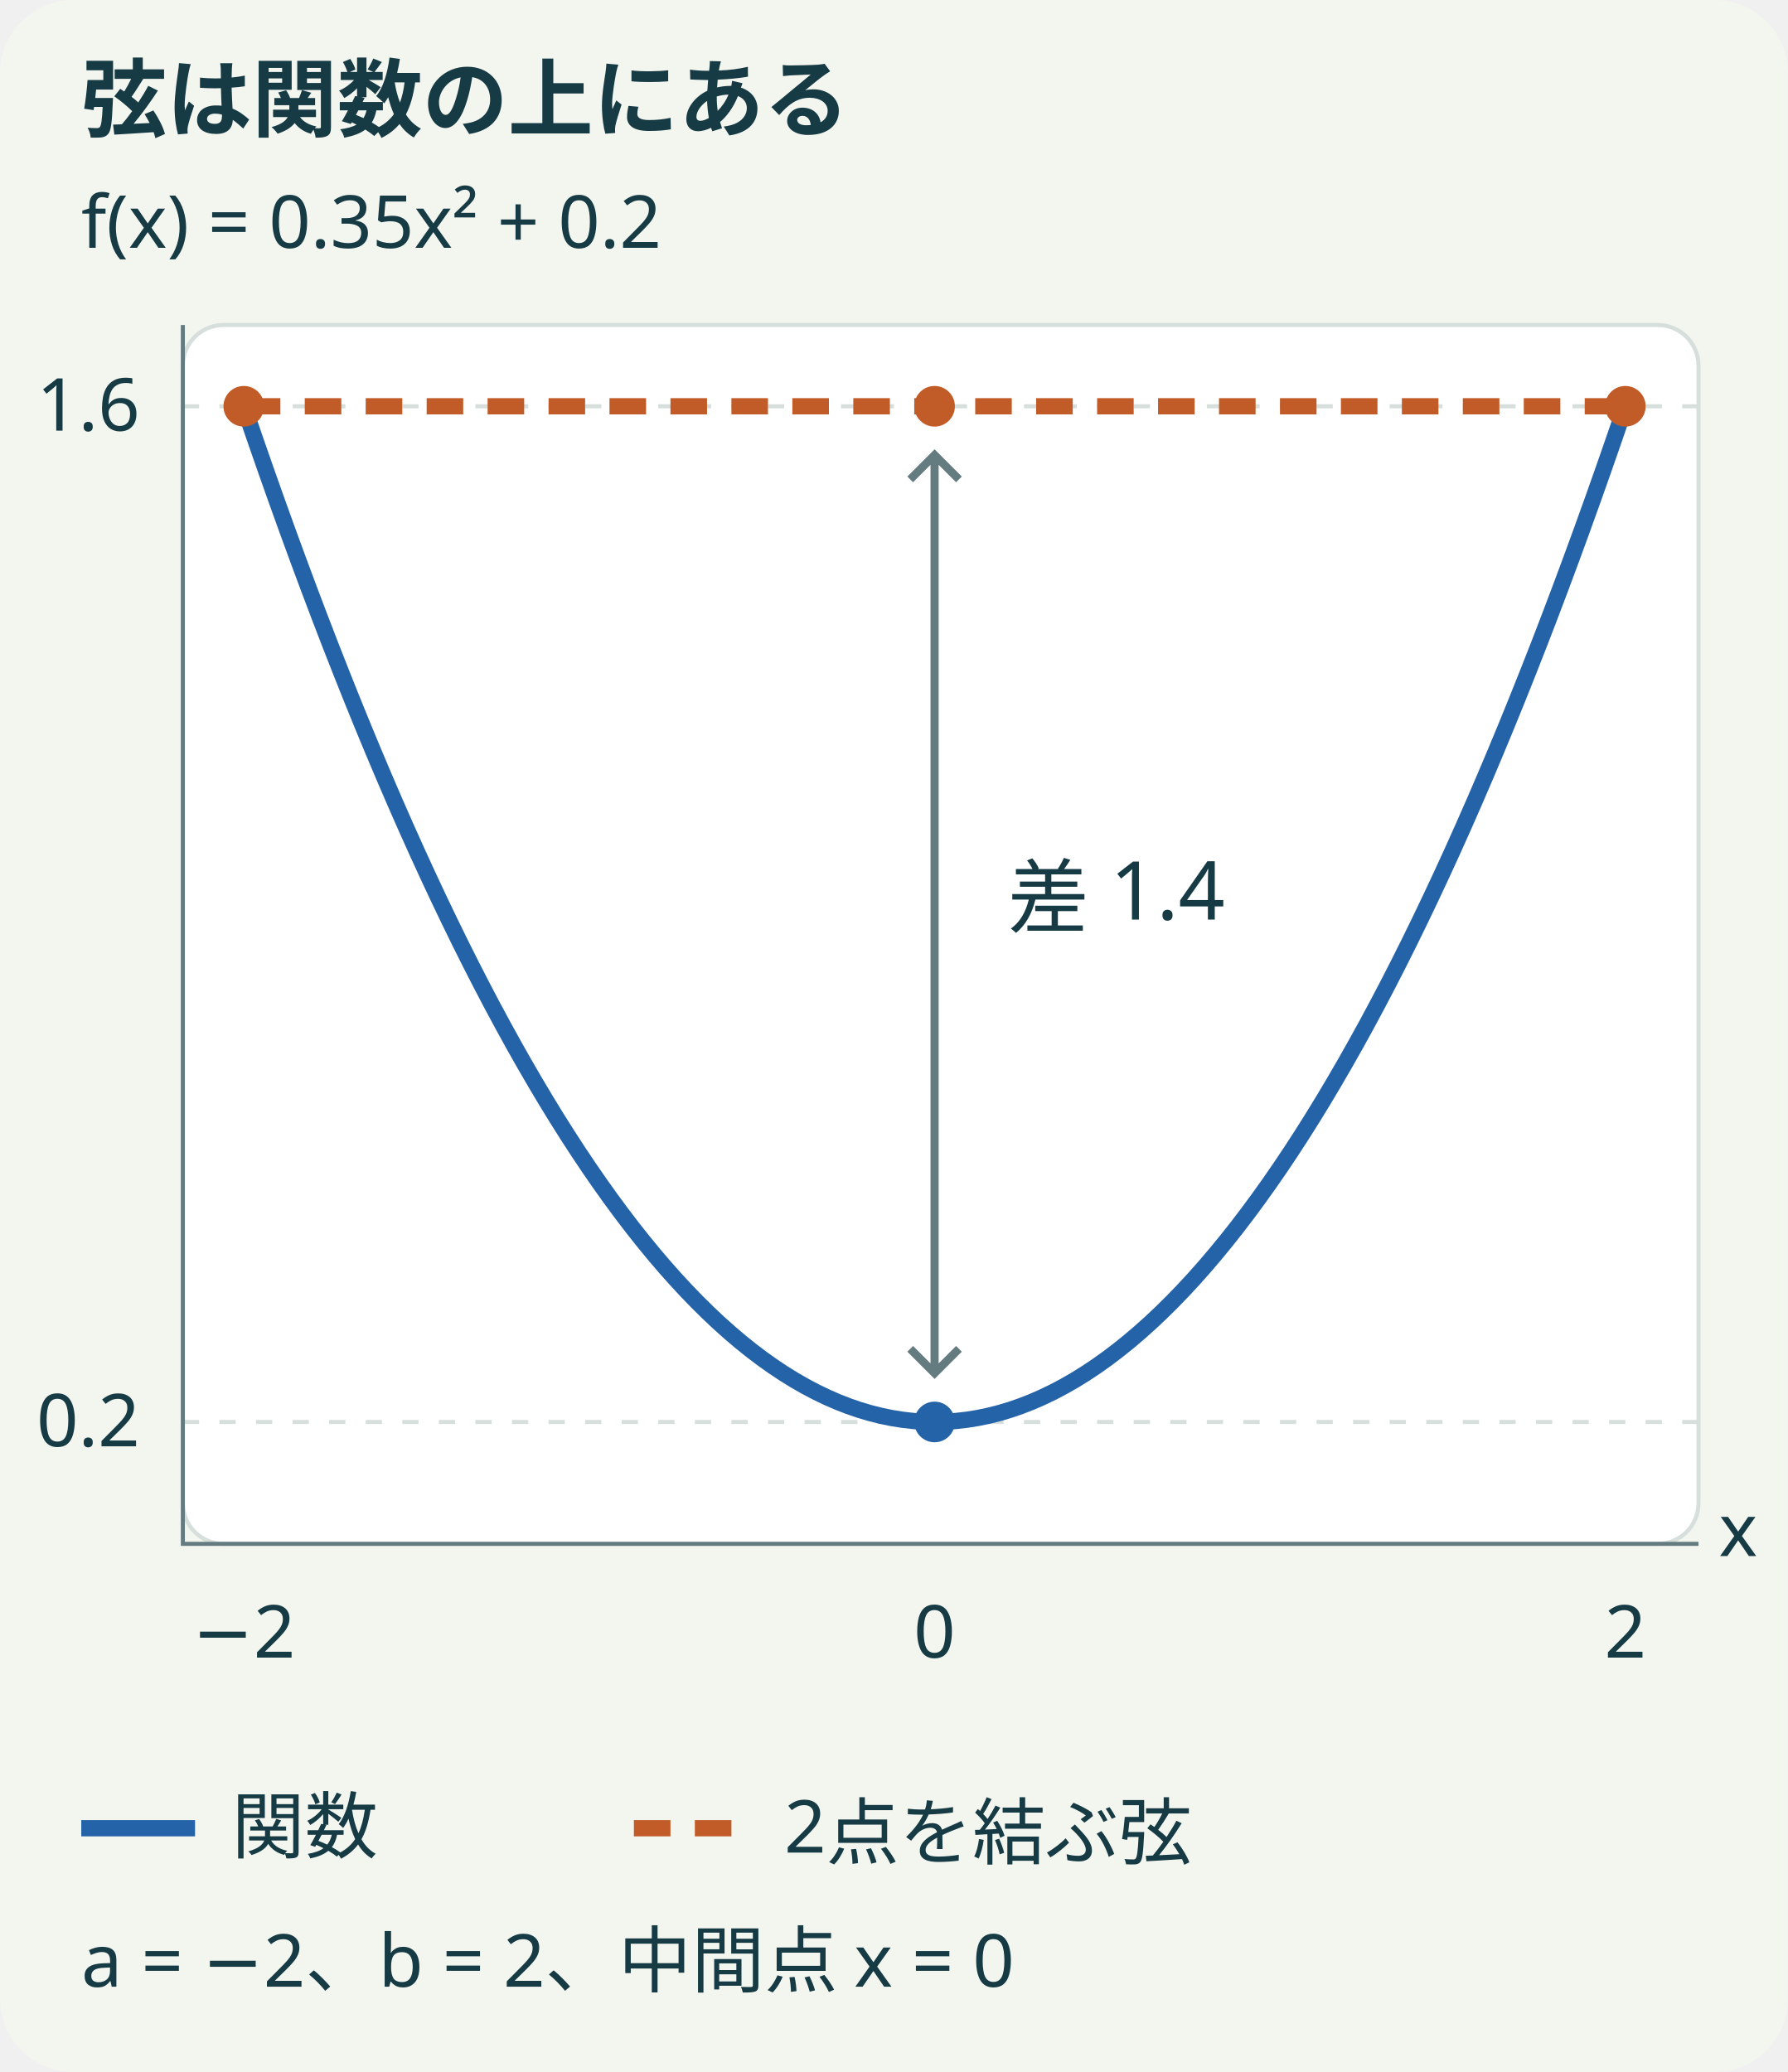
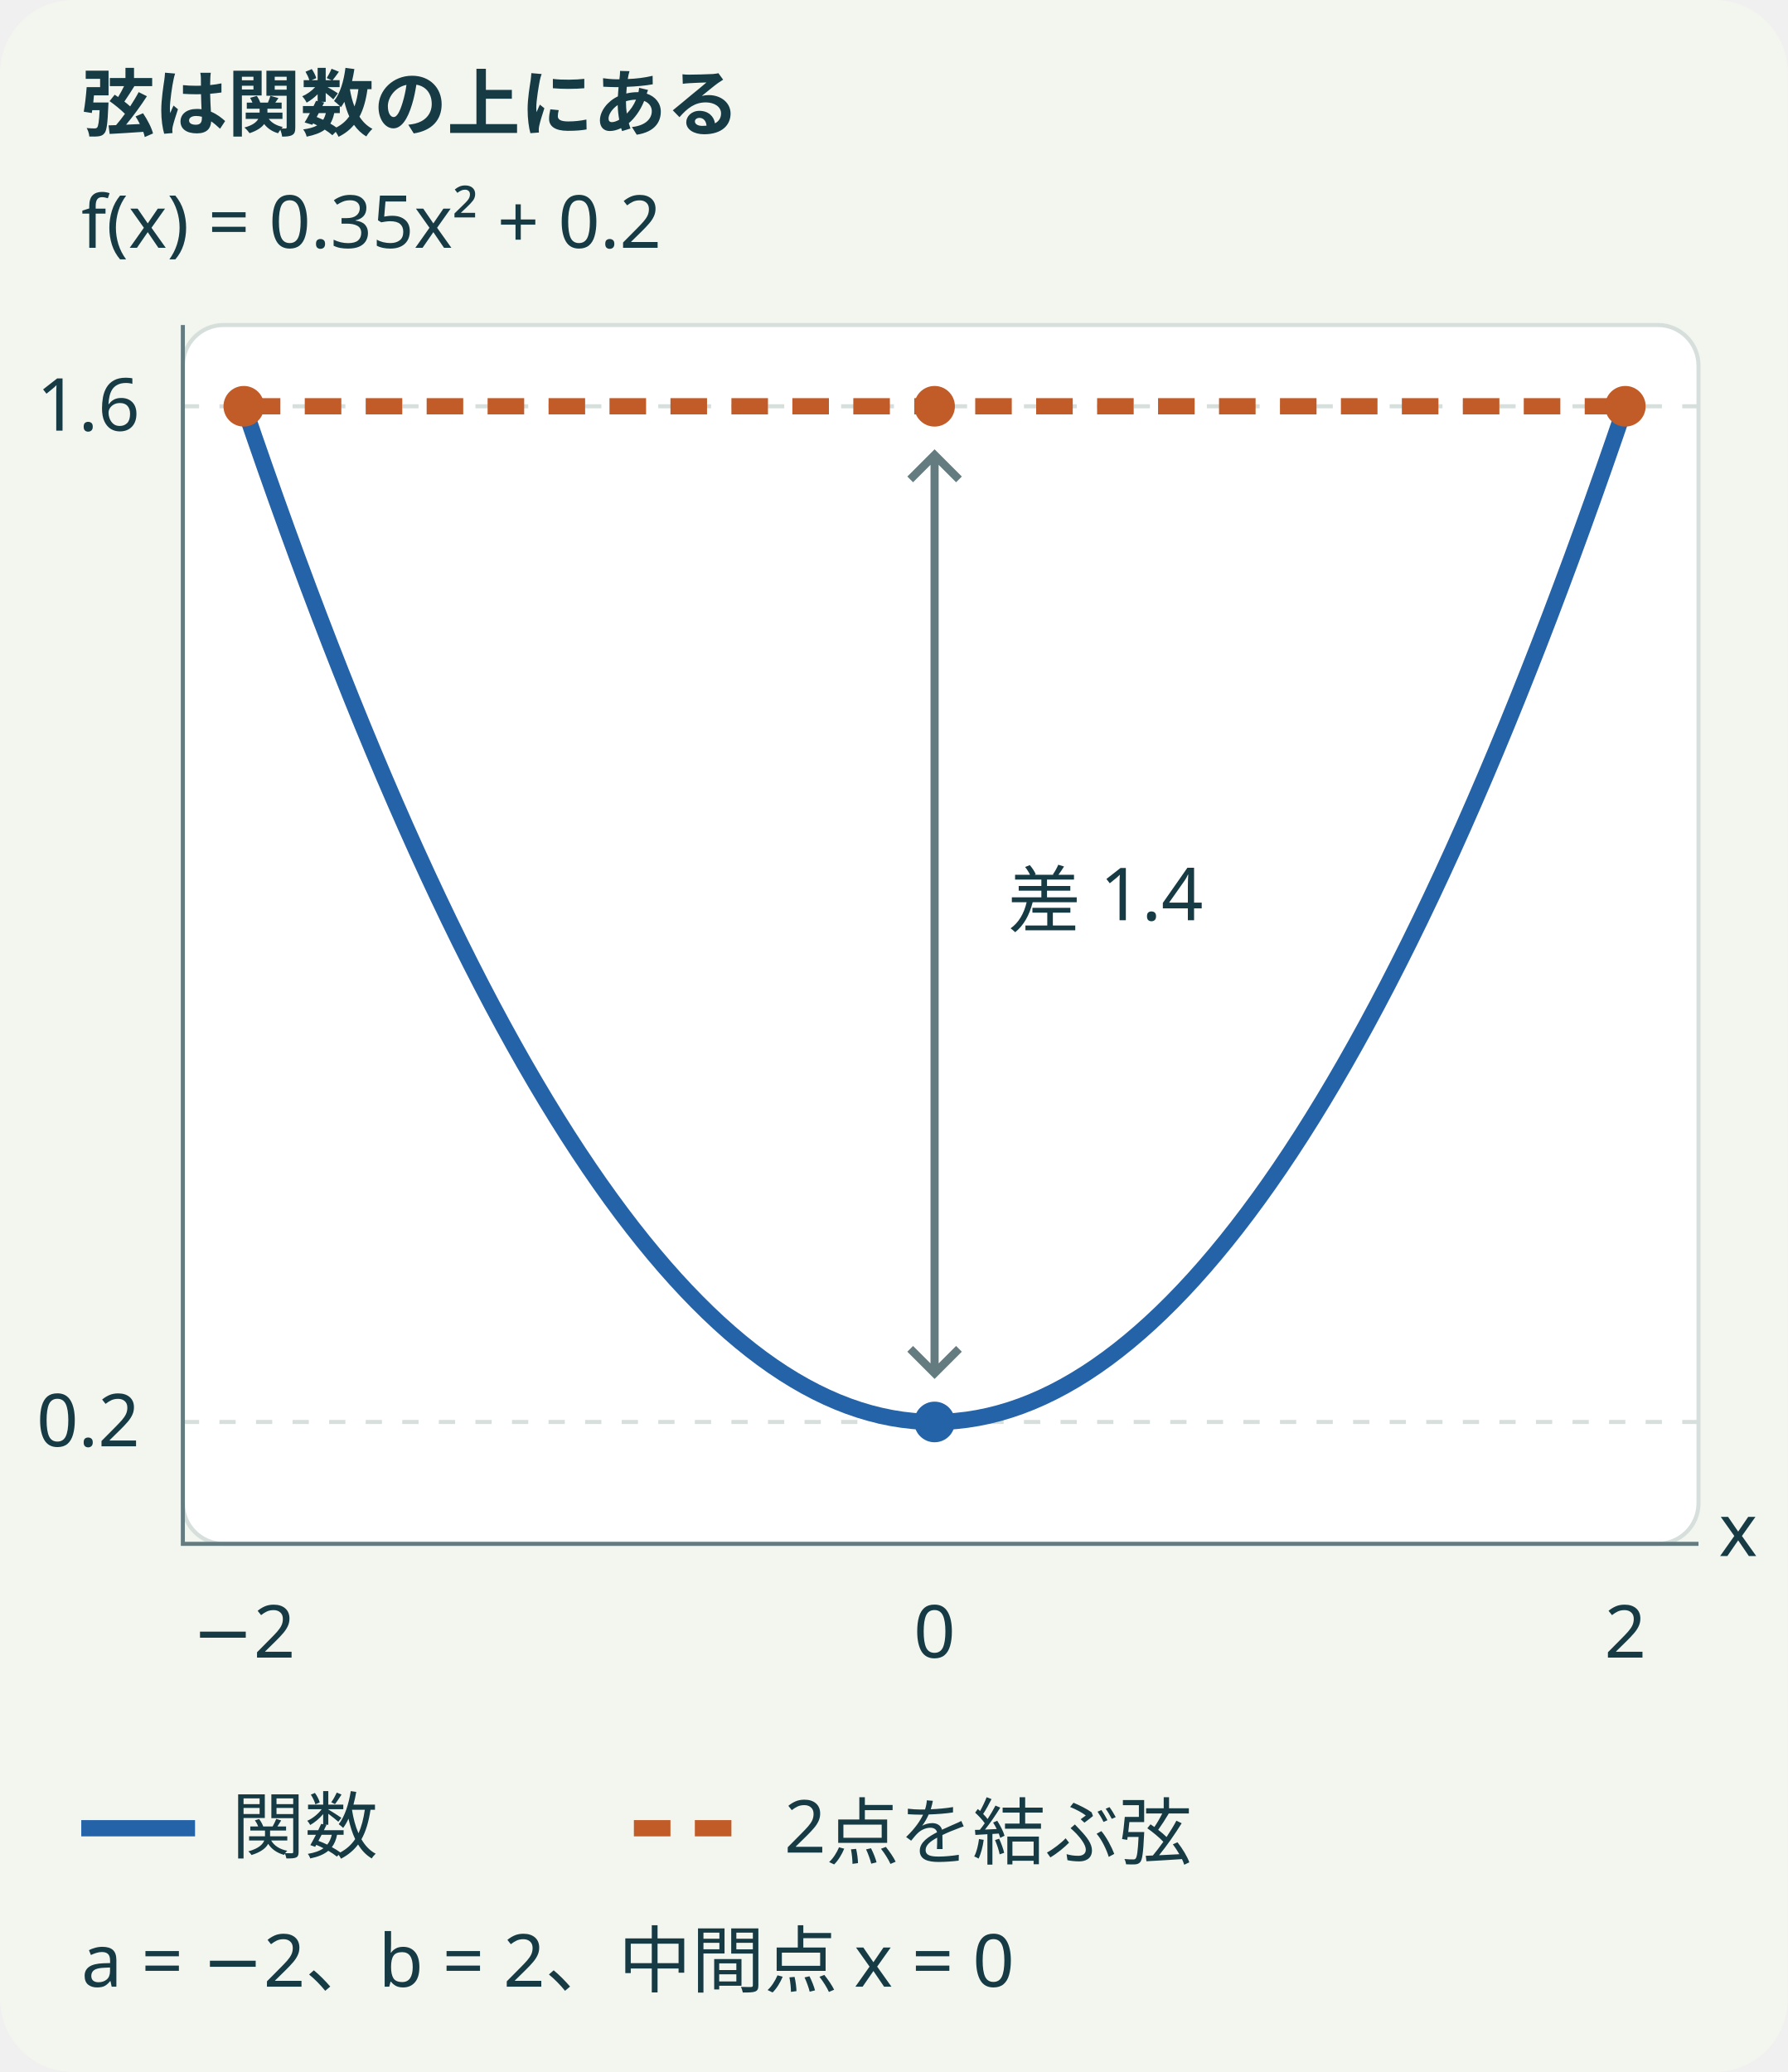
<svg xmlns="http://www.w3.org/2000/svg" viewBox="0 0 440 510" role="img" aria-labelledby="title desc">
  <rect width="440" height="510" rx="18" fill="#f3f5ef" />
  <g font-family="sans-serif" fill="#173b45">
-     <text x="20" y="32" font-size="21" font-weight="700">弦は関数の上にある</text>
+     <text x="20" y="32" font-size="18" font-weight="700">弦は関数の上にある</text>
    <text x="20" y="61" font-size="18">f(x) = 0.35x² + 0.2</text>
    <rect x="45" y="80" width="373" height="300" rx="10" fill="#fff" stroke="#d6dfdc" />
    <path d="M45 100 H418 M45 350 H418" stroke="#d6dfdc" stroke-dasharray="4 5" />
    <path d="M45 80 V380 H418" fill="none" stroke="#647b80" />
    <g font-size="18">
      <text x="9" y="106">1.6</text>
      <text x="9" y="356">0.2</text>
      <text x="60" y="408" text-anchor="middle">−2</text>
      <text x="230" y="408" text-anchor="middle">0</text>
      <text x="400" y="408" text-anchor="middle">2</text>
      <text x="423" y="383">x</text>
    </g>
    <path id="function-curve" d="M60 100 Q230 600 400 100" fill="none" stroke="#2563a8" stroke-width="4" />
    <path id="chord" d="M60 100 H400" fill="none" stroke="#c15b27" stroke-width="4" stroke-dasharray="9 6" />
    <g fill="#c15b27">
      <circle cx="60" cy="100" r="5" />
      <circle cx="400" cy="100" r="5" />
      <circle cx="230" cy="100" r="5" />
    </g>
    <circle cx="230" cy="350" r="5" fill="#2563a8" />
    <path d="M230 112 V338 M224 118 L230 112 L236 118 M224 332 L230 338 L236 332" fill="none" stroke="#647b80" stroke-width="2" />
-     <text x="248" y="228" font-size="20">差 1.4</text>
+     <text x="248" y="228" font-size="18">差 1.4</text>
    <path d="M20 450 H48" stroke="#2563a8" stroke-width="4" />
    <text x="57" y="456" font-size="18">関数</text>
    <path d="M156 450 H184" stroke="#c15b27" stroke-width="4" stroke-dasharray="9 6" />
    <text x="193" y="456" font-size="18">2点を結ぶ弦</text>
    <text x="20" y="489" font-size="18">a = −2、b = 2、中間点 x = 0</text>
  </g>
</svg>
